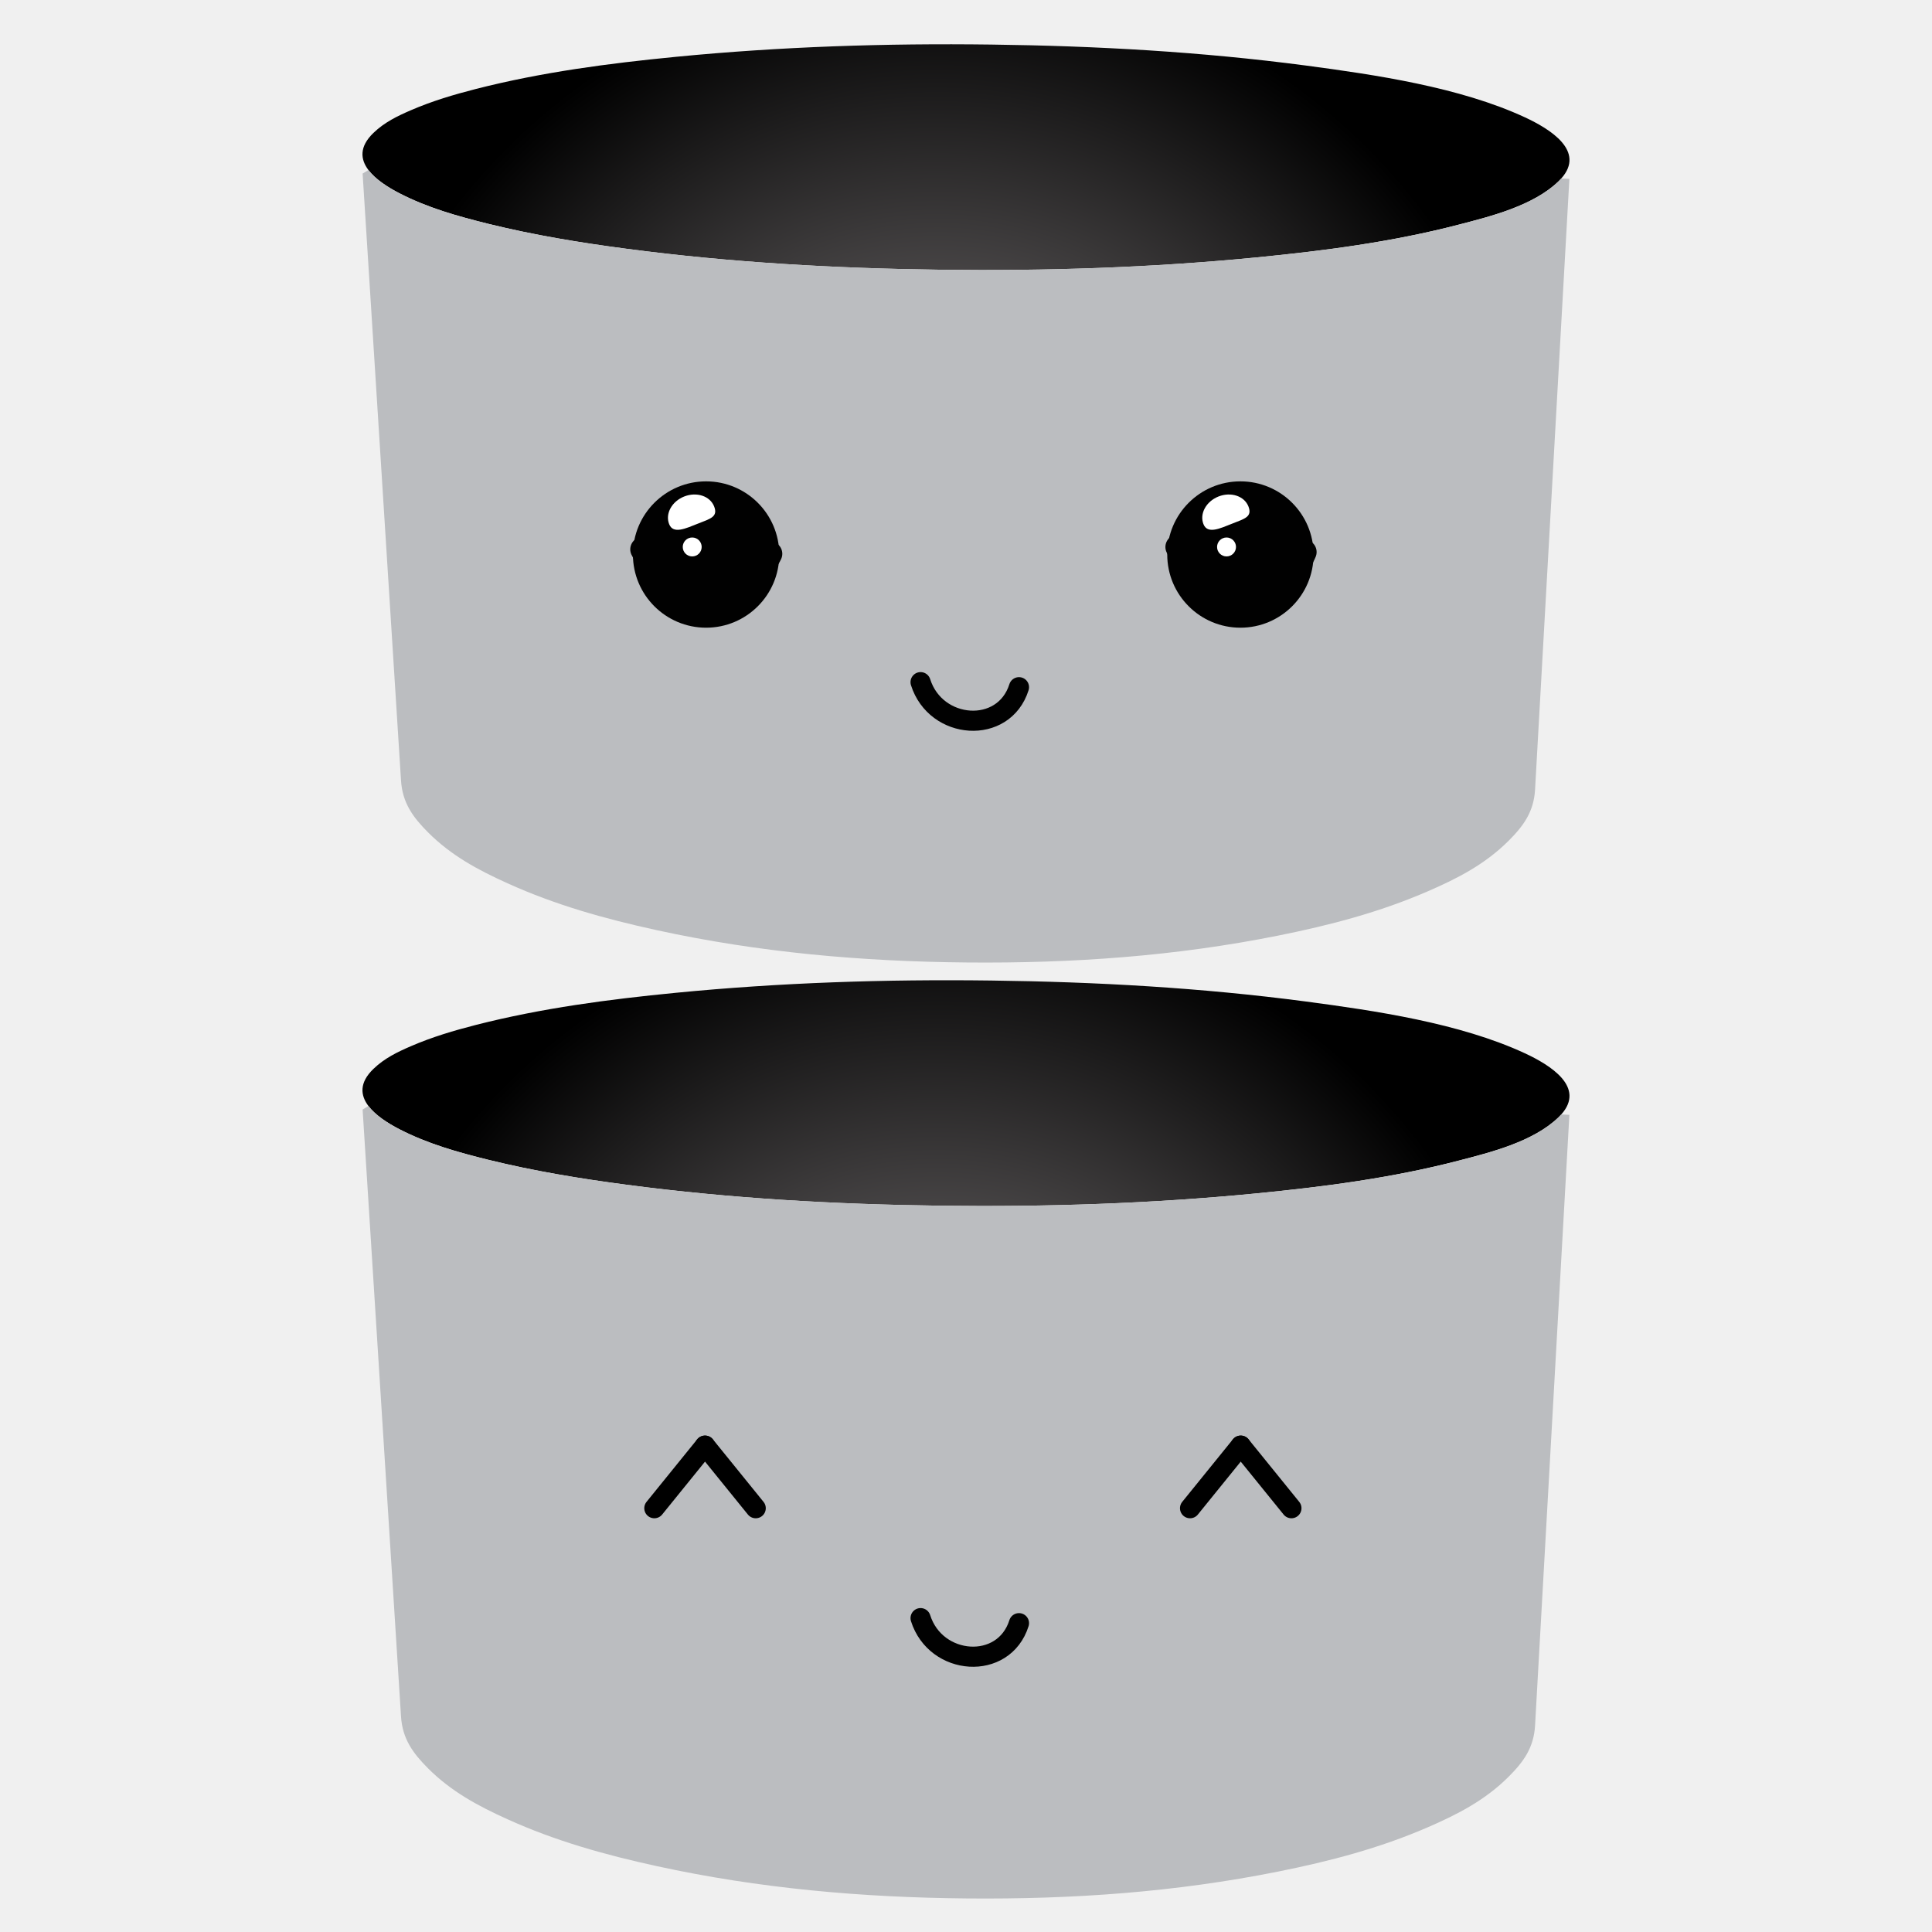
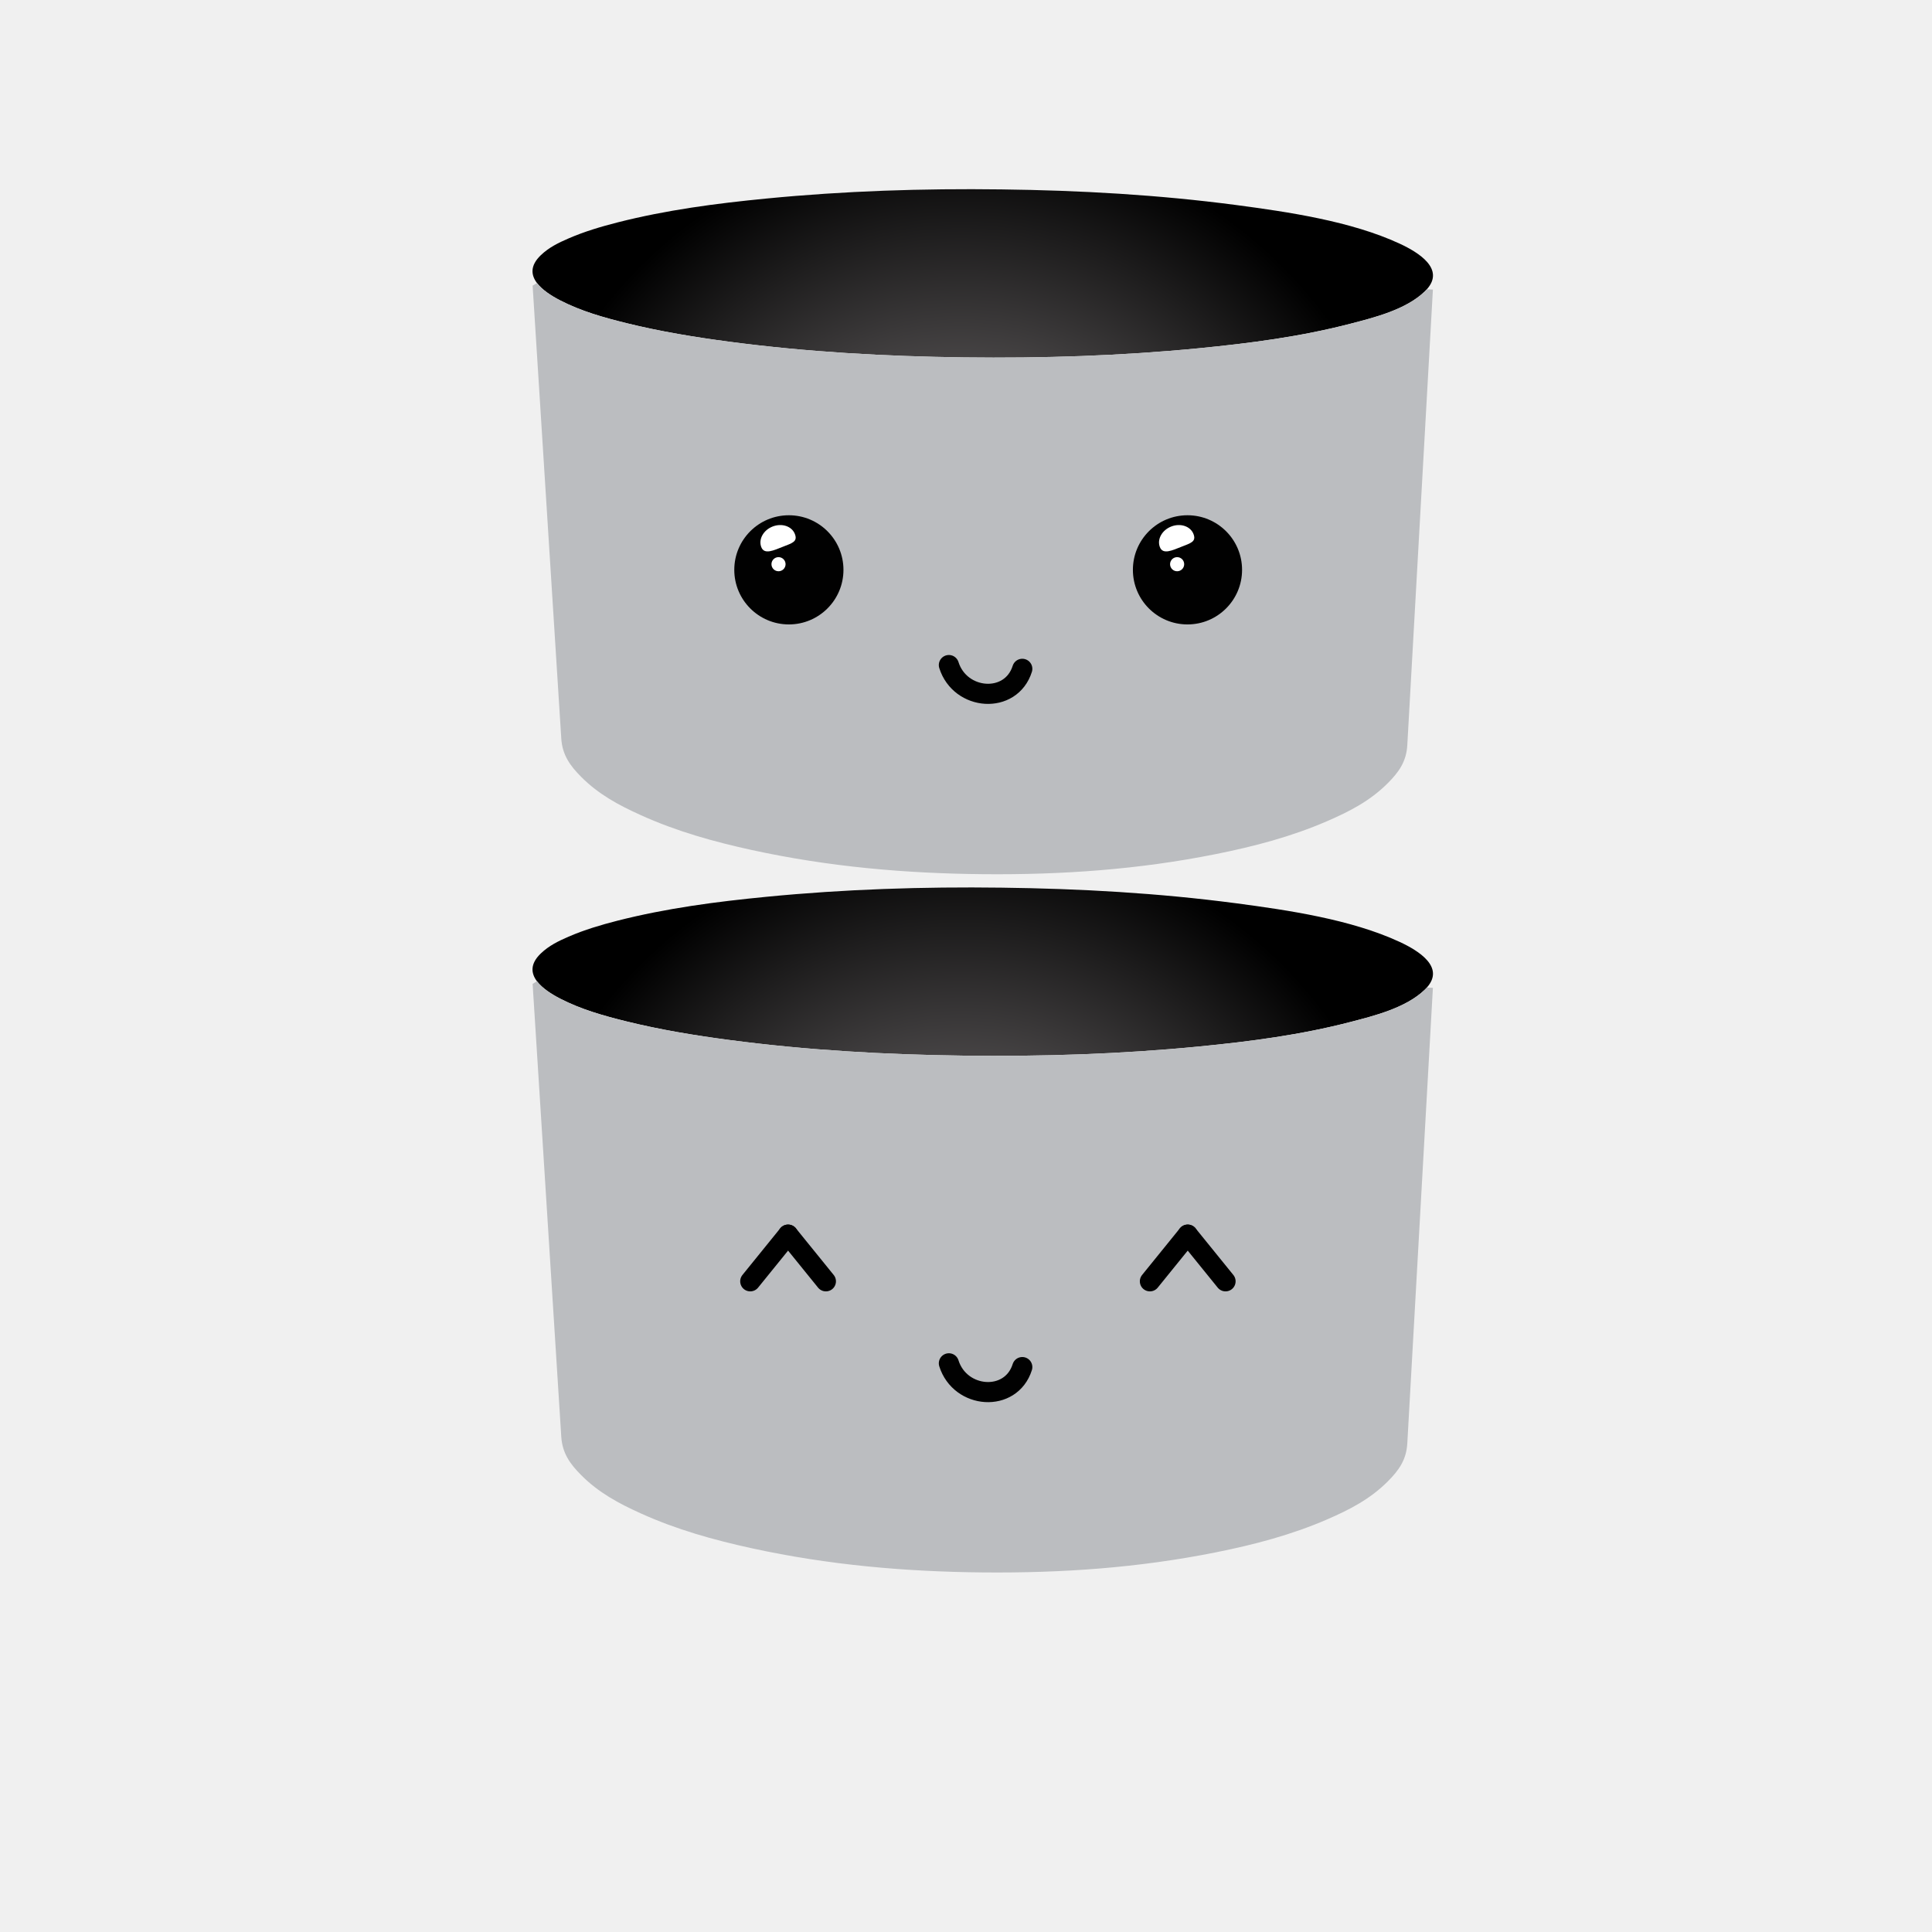
- <svg xmlns="http://www.w3.org/2000/svg" version="1.1" id="WelcomeLayer_1" x="0px" y="0px" width="576px" height="576px" viewBox="0 -72 576 576" enable-background="new 0 -72 576 576" xml:space="preserve">
+ <svg xmlns="http://www.w3.org/2000/svg" version="1.1" id="WelcomeLayer_1" x="0px" y="0px" width="576px" height="576px" viewBox="0 0 576 576" enable-background="new 0 0 576 576" xml:space="preserve">
  <g>
    <g id="XMLID_1_">
      <g id="body">
-         <radialGradient id="topHole_2_" cx="387.416" cy="1177.475" r="218.255" gradientTransform="matrix(1 0 0 1 -108 -1077)" gradientUnits="userSpaceOnUse">
+         <radialGradient id="topHole_2_" cx="412.595" cy="-783.225" r="162.823" gradientTransform="matrix(1 0 0 -1 -126 -608)" gradientUnits="userSpaceOnUse">
          <stop offset="0.316" style="stop-color:#575455" />
          <stop offset="0.834" style="stop-color:#000000" />
        </radialGradient>
-         <path id="topHole" fill="url(#topHole_2_)" d="M454.604-37.034c7.629,3.536,18.145,10.096,10.87,18.236     c-0.233,0.27-0.512,0.557-0.792,0.827c-7.553,7.342-20.402,10.502-29.7,12.924c-19.966,5.191-40.111,7.809-60.562,9.81     c-31.31,3.054-62.545,4.047-93.975,3.656c-31.4-0.406-62.56-2.137-93.719-6.259c-13.827-1.82-27.519-4.077-41.09-7.417     c-9.163-2.272-18.069-4.755-26.571-9.133c-3.461-1.79-7.117-4.138-9.223-6.92c-2.408-3.19-2.783-6.936,1.49-11.059     c3.295-3.174,7.102-5.01,11.179-6.771c6.319-2.738,12.834-4.663,19.469-6.364c19.635-4.996,39.449-7.598,59.521-9.554     c31.31-3.054,62.544-4.062,93.99-3.655c31.416,0.392,62.575,2.136,93.765,6.244C409.873-49.732,435.165-46.046,454.604-37.034z" />
-         <path id="bucket" fill="#BBBDC0" d="M467.89-18.679c-3.416,60.679-6.816,121.374-10.231,182.068     c-0.377,6.62-3.431,10.832-7.899,15.287c-7.013,6.996-15.166,11.193-24.088,15.061c-14.398,6.244-29.234,10.125-44.577,13.195     c-30.803,6.173-61.446,8.304-92.786,8.019s-61.928-2.963-92.621-9.659c-15.286-3.341-30.061-7.463-44.369-13.947     c-8.772-3.957-16.821-8.275-23.742-15.224c-4.468-4.484-7.598-8.753-8.019-15.422c-3.822-60.333-7.628-120.629-11.45-180.953     l1.745-1.053c2.106,2.784,5.762,5.131,9.223,6.92c8.5,4.378,17.407,6.861,26.571,9.133c13.571,3.34,27.262,5.597,41.089,7.417     c31.159,4.123,62.318,5.853,93.719,6.259c31.43,0.391,62.665-0.602,93.975-3.656c20.447-2.001,40.598-4.618,60.562-9.81     c9.298-2.422,22.147-5.582,29.7-12.924c0.286-0.271,0.556-0.556,0.797-0.827L467.89-18.679z" />
+         <path id="topHole" fill="url(#topHole_2_)" d="M417.288,72.64c5.692,2.638,13.537,7.532,8.109,13.605     c-0.174,0.201-0.382,0.415-0.591,0.617c-5.634,5.477-15.22,7.835-22.156,9.642c-14.896,3.872-29.924,5.826-45.182,7.318     c-23.357,2.278-46.659,3.019-70.106,2.727c-23.425-0.303-46.671-1.594-69.917-4.669c-10.315-1.358-20.53-3.042-30.655-5.533     c-6.834-1.695-13.479-3.547-19.822-6.814c-2.582-1.335-5.31-3.086-6.881-5.162c-1.796-2.38-2.076-5.175,1.112-8.25     c2.458-2.368,5.298-3.738,8.339-5.052c4.714-2.042,9.575-3.479,14.524-4.748c14.648-3.727,29.43-5.668,44.404-7.127     c23.358-2.279,46.66-3.031,70.12-2.727c23.436,0.292,46.682,1.593,69.95,4.659C383.919,63.168,402.786,65.917,417.288,72.64z" />
+         <path id="bucket" fill="#BBBDC0" d="M427.2,86.333c-2.548,45.268-5.085,90.547-7.633,135.827     c-0.281,4.939-2.559,8.081-5.892,11.405c-5.232,5.219-11.315,8.351-17.971,11.235c-10.741,4.659-21.809,7.554-33.256,9.844     c-22.979,4.605-45.839,6.196-69.221,5.983c-23.38-0.213-46.2-2.211-69.097-7.207c-11.404-2.492-22.426-5.567-33.101-10.404     c-6.544-2.953-12.549-6.174-17.712-11.358c-3.333-3.345-5.668-6.53-5.982-11.505c-2.852-45.01-5.69-89.993-8.542-134.995     l1.302-0.786c1.571,2.077,4.299,3.828,6.881,5.162c6.341,3.266,12.986,5.119,19.822,6.814     c10.124,2.491,20.338,4.174,30.653,5.532c23.245,3.076,46.491,4.367,69.917,4.669c23.447,0.292,46.75-0.449,70.107-2.727     c15.255-1.493,30.287-3.445,45.181-7.318c6.937-1.807,16.522-4.165,22.157-9.642c0.213-0.202,0.414-0.415,0.595-0.617     L427.2,86.333z" />
      </g>
    </g>
-     <path id="introMouth" fill="none" stroke="#010101" stroke-width="6" stroke-linecap="round" stroke-linejoin="round" d="   M274.456,131.377c4.514,14.294,24.826,15.798,29.34,1.504" />
-     <g id="closedEyesWelcome">
-       <path fill="none" stroke="#010101" stroke-width="7.439" stroke-linecap="round" stroke-linejoin="round" d="M191.622,91.78    c5.829,12.559,32.061,13.885,37.889,1.322" />
-       <path fill="none" stroke="#010101" stroke-width="7.439" stroke-linecap="round" stroke-linejoin="round" d="M351.168,91.082    c5.797,14.294,31.857,15.798,37.644,1.504" />
-     </g>
+     <path id="introMouth" fill="none" stroke="#010101" stroke-width="6" stroke-linecap="round" stroke-linejoin="round" d="   M282.894,198.278c3.368,10.664,18.521,11.786,21.888,1.122" />
    <g id="happyWelcome">
-       <line fill="none" stroke="#000000" stroke-width="6" stroke-linecap="round" stroke-miterlimit="10" x1="195.081" y1="98.606" x2="210.194" y2="79.95" />
-       <line fill="none" stroke="#000000" stroke-width="6" stroke-linecap="round" stroke-miterlimit="10" x1="225.307" y1="98.606" x2="210.194" y2="79.95" />
-       <line fill="none" stroke="#000000" stroke-width="6" stroke-linecap="round" stroke-miterlimit="10" x1="354.795" y1="98.606" x2="369.908" y2="79.95" />
-       <line fill="none" stroke="#000000" stroke-width="6" stroke-linecap="round" stroke-miterlimit="10" x1="385.021" y1="98.606" x2="369.908" y2="79.95" />
+       <line fill="none" stroke="#000000" stroke-width="6" stroke-linecap="round" stroke-miterlimit="10" x1="223.679" y1="173.831" x2="234.953" y2="159.913" />
+       <line fill="none" stroke="#000000" stroke-width="6" stroke-linecap="round" stroke-miterlimit="10" x1="246.228" y1="173.831" x2="234.953" y2="159.913" />
+       <line fill="none" stroke="#000000" stroke-width="6" stroke-linecap="round" stroke-miterlimit="10" x1="342.829" y1="173.831" x2="354.104" y2="159.913" />
+       <line fill="none" stroke="#000000" stroke-width="6" stroke-linecap="round" stroke-miterlimit="10" x1="365.379" y1="173.831" x2="354.104" y2="159.913" />
    </g>
    <g id="openEyesWelcome">
      <g id="leftEyeFullWelcome">
-         <circle id="leftCircleWelcome" fill="#010101" cx="210.512" cy="93.325" r="21.815" />
+         <circle id="leftCircleWelcome" fill="#010101" cx="235.191" cy="169.891" r="16.274" />
        <g id="leftPupilWelcome">
-           <path id="bottomLeftWelcome" fill="#FFFFFF" d="M199.496,84.262c1.217,3.093,4.94,1.286,8.643-0.172      c3.703-1.46,5.983-2.019,4.765-5.112c-1.218-3.092-5.208-4.416-8.911-2.958C200.289,77.481,198.276,81.169,199.496,84.262z" />
-           <circle id="topLeftWelcome" fill="#FFFFFF" cx="206.375" cy="91.068" r="2.821" />
+           <path id="bottomLeftWelcome" fill="#FFFFFF" d="M226.973,163.13c0.907,2.308,3.685,0.959,6.448-0.128      c2.762-1.089,4.462-1.506,3.554-3.813c-0.908-2.307-3.885-3.295-6.647-2.207C227.564,158.071,226.062,160.822,226.973,163.13z" />
+           <circle id="topLeftWelcome" fill="#FFFFFF" cx="232.104" cy="168.208" r="2.104" />
        </g>
      </g>
      <g id="rightEyeFullWelcome">
-         <circle id="rightCircleWelcome" fill="#010101" cx="369.812" cy="93.325" r="21.815" />
+         <circle id="rightCircleWelcome" fill="#010101" cx="354.032" cy="169.891" r="16.274" />
        <g id="rightPupilWelcome">
-           <path id="bottomRightWelcome" fill="#FFFFFF" d="M358.792,84.262c1.219,3.093,4.935,1.286,8.635-0.172      c3.71-1.46,5.986-2.019,4.773-5.112c-1.228-3.092-5.209-4.416-8.91-2.958C359.589,77.481,357.572,81.169,358.792,84.262z" />
-           <circle id="topRightWelcome" fill="#FFFFFF" cx="365.674" cy="91.068" r="2.821" />
+           <path id="bottomRightWelcome" fill="#FFFFFF" d="M345.812,163.13c0.909,2.308,3.681,0.959,6.441-0.128      c2.767-1.089,4.466-1.506,3.562-3.813c-0.917-2.307-3.888-3.295-6.648-2.207C346.404,158.071,344.901,160.822,345.812,163.13z" />
+           <circle id="topRightWelcome" fill="#FFFFFF" cx="350.945" cy="168.208" r="2.104" />
        </g>
      </g>
    </g>
  </g>
  <g>
    <g id="XMLID_2_">
      <g id="body_1_">
-         <radialGradient id="topHole_3_" cx="387.416" cy="1456.522" r="218.255" gradientTransform="matrix(1 0 0 1 -108 -1077)" gradientUnits="userSpaceOnUse">
+         <radialGradient id="topHole_3_" cx="412.595" cy="-991.401" r="162.823" gradientTransform="matrix(1 0 0 -1 -126 -608)" gradientUnits="userSpaceOnUse">
          <stop offset="0.316" style="stop-color:#575455" />
          <stop offset="0.834" style="stop-color:#000000" />
        </radialGradient>
-         <path id="topHole_1_" fill="url(#topHole_3_)" d="M454.604,242.013c7.629,3.536,18.145,10.097,10.87,18.236     c-0.233,0.271-0.512,0.557-0.792,0.827c-7.553,7.342-20.402,10.502-29.7,12.924c-19.966,5.191-40.111,7.81-60.562,9.81     c-31.31,3.055-62.545,4.048-93.975,3.657c-31.4-0.406-62.56-2.138-93.719-6.26c-13.827-1.82-27.519-4.077-41.09-7.417     c-9.163-2.272-18.069-4.755-26.571-9.134c-3.461-1.79-7.117-4.137-9.223-6.92c-2.408-3.19-2.783-6.937,1.49-11.059     c3.295-3.174,7.102-5.01,11.179-6.771c6.319-2.738,12.834-4.663,19.469-6.364c19.635-4.995,39.449-7.598,59.521-9.554     c31.31-3.054,62.544-4.062,93.99-3.655c31.416,0.392,62.575,2.136,93.765,6.244C409.873,229.314,435.165,233,454.604,242.013z" />
-         <path id="bucket_1_" fill="#BBBDC0" d="M467.89,260.368c-3.416,60.679-6.816,121.373-10.231,182.067     c-0.377,6.62-3.431,10.832-7.899,15.287c-7.013,6.995-15.166,11.193-24.088,15.061c-14.398,6.243-29.234,10.125-44.577,13.195     c-30.803,6.173-61.446,8.304-92.786,8.019c-31.34-0.286-61.928-2.964-92.621-9.659c-15.286-3.341-30.061-7.463-44.369-13.946     c-8.772-3.956-16.821-8.275-23.742-15.225c-4.468-4.483-7.598-8.753-8.019-15.422c-3.822-60.333-7.628-120.63-11.45-180.953     l1.745-1.053c2.106,2.783,5.762,5.131,9.223,6.92c8.5,4.379,17.407,6.861,26.571,9.134c13.571,3.34,27.262,5.597,41.089,7.417     c31.159,4.122,62.318,5.853,93.719,6.259c31.43,0.392,62.665-0.602,93.975-3.656c20.447-2,40.598-4.618,60.562-9.81     c9.298-2.422,22.147-5.581,29.7-12.924c0.286-0.271,0.556-0.557,0.797-0.827L467.89,260.368z" />
+         <path id="topHole_1_" fill="url(#topHole_3_)" d="M417.288,280.816c5.692,2.637,13.537,7.531,8.109,13.604     c-0.174,0.202-0.382,0.416-0.591,0.617c-5.634,5.477-15.22,7.835-22.156,9.642c-14.896,3.872-29.924,5.827-45.182,7.319     c-23.357,2.278-46.659,3.018-70.106,2.728c-23.425-0.304-46.671-1.595-69.917-4.671c-10.315-1.357-20.53-3.041-30.655-5.533     c-6.834-1.695-13.479-3.547-19.822-6.813c-2.582-1.336-5.31-3.086-6.881-5.162c-1.796-2.38-2.076-5.176,1.112-8.25     c2.458-2.368,5.298-3.738,8.339-5.051c4.714-2.043,9.575-3.479,14.524-4.748c14.648-3.727,29.43-5.668,44.404-7.127     c23.358-2.28,46.66-3.031,70.12-2.728c23.436,0.292,46.682,1.593,69.95,4.659C383.919,271.342,402.786,274.092,417.288,280.816z" />
+         <path id="bucket_1_" fill="#BBBDC0" d="M427.2,294.509c-2.548,45.268-5.085,90.547-7.633,135.826     c-0.281,4.938-2.559,8.081-5.892,11.404c-5.232,5.218-11.315,8.351-17.971,11.236c-10.741,4.657-21.809,7.554-33.256,9.843     c-22.979,4.605-45.839,6.196-69.221,5.983c-23.38-0.214-46.2-2.211-69.097-7.207c-11.404-2.492-22.426-5.566-33.101-10.403     c-6.544-2.951-12.549-6.173-17.712-11.358c-3.333-3.345-5.668-6.53-5.982-11.505c-2.852-45.009-5.69-89.992-8.542-134.995     l1.302-0.786c1.571,2.076,4.299,3.828,6.881,5.164c6.341,3.266,12.986,5.117,19.822,6.812     c10.124,2.492,20.338,4.177,30.653,5.534c23.245,3.075,46.491,4.366,69.917,4.67c23.447,0.292,46.75-0.45,70.107-2.728     c15.255-1.493,30.287-3.445,45.181-7.319c6.937-1.807,16.522-4.164,22.157-9.642c0.213-0.202,0.414-0.416,0.595-0.616     L427.2,294.509z" />
      </g>
    </g>
-     <path id="introMouth_1_" fill="none" stroke="#010101" stroke-width="6" stroke-linecap="round" stroke-linejoin="round" d="   M274.456,410.424c4.514,14.294,24.826,15.799,29.34,1.505" />
+     <path id="introMouth_1_" fill="none" stroke="#010101" stroke-width="6" stroke-linecap="round" stroke-linejoin="round" d="   M282.894,406.454c3.368,10.663,18.521,11.787,21.888,1.123" />
    <g id="happyWelcome_1_">
-       <line fill="none" stroke="#000000" stroke-width="6" stroke-linecap="round" stroke-miterlimit="10" x1="195.081" y1="377.653" x2="210.194" y2="358.996" />
-       <line fill="none" stroke="#000000" stroke-width="6" stroke-linecap="round" stroke-miterlimit="10" x1="225.307" y1="377.653" x2="210.194" y2="358.996" />
-       <line fill="none" stroke="#000000" stroke-width="6" stroke-linecap="round" stroke-miterlimit="10" x1="354.795" y1="377.653" x2="369.908" y2="358.996" />
-       <line fill="none" stroke="#000000" stroke-width="6" stroke-linecap="round" stroke-miterlimit="10" x1="385.021" y1="377.653" x2="369.908" y2="358.996" />
+       <line fill="none" stroke="#000000" stroke-width="6" stroke-linecap="round" stroke-miterlimit="10" x1="223.679" y1="382.006" x2="234.953" y2="368.088" />
+       <line fill="none" stroke="#000000" stroke-width="6" stroke-linecap="round" stroke-miterlimit="10" x1="246.228" y1="382.006" x2="234.953" y2="368.088" />
+       <line fill="none" stroke="#000000" stroke-width="6" stroke-linecap="round" stroke-miterlimit="10" x1="342.829" y1="382.006" x2="354.104" y2="368.088" />
+       <line fill="none" stroke="#000000" stroke-width="6" stroke-linecap="round" stroke-miterlimit="10" x1="365.379" y1="382.006" x2="354.104" y2="368.088" />
    </g>
  </g>
</svg>
